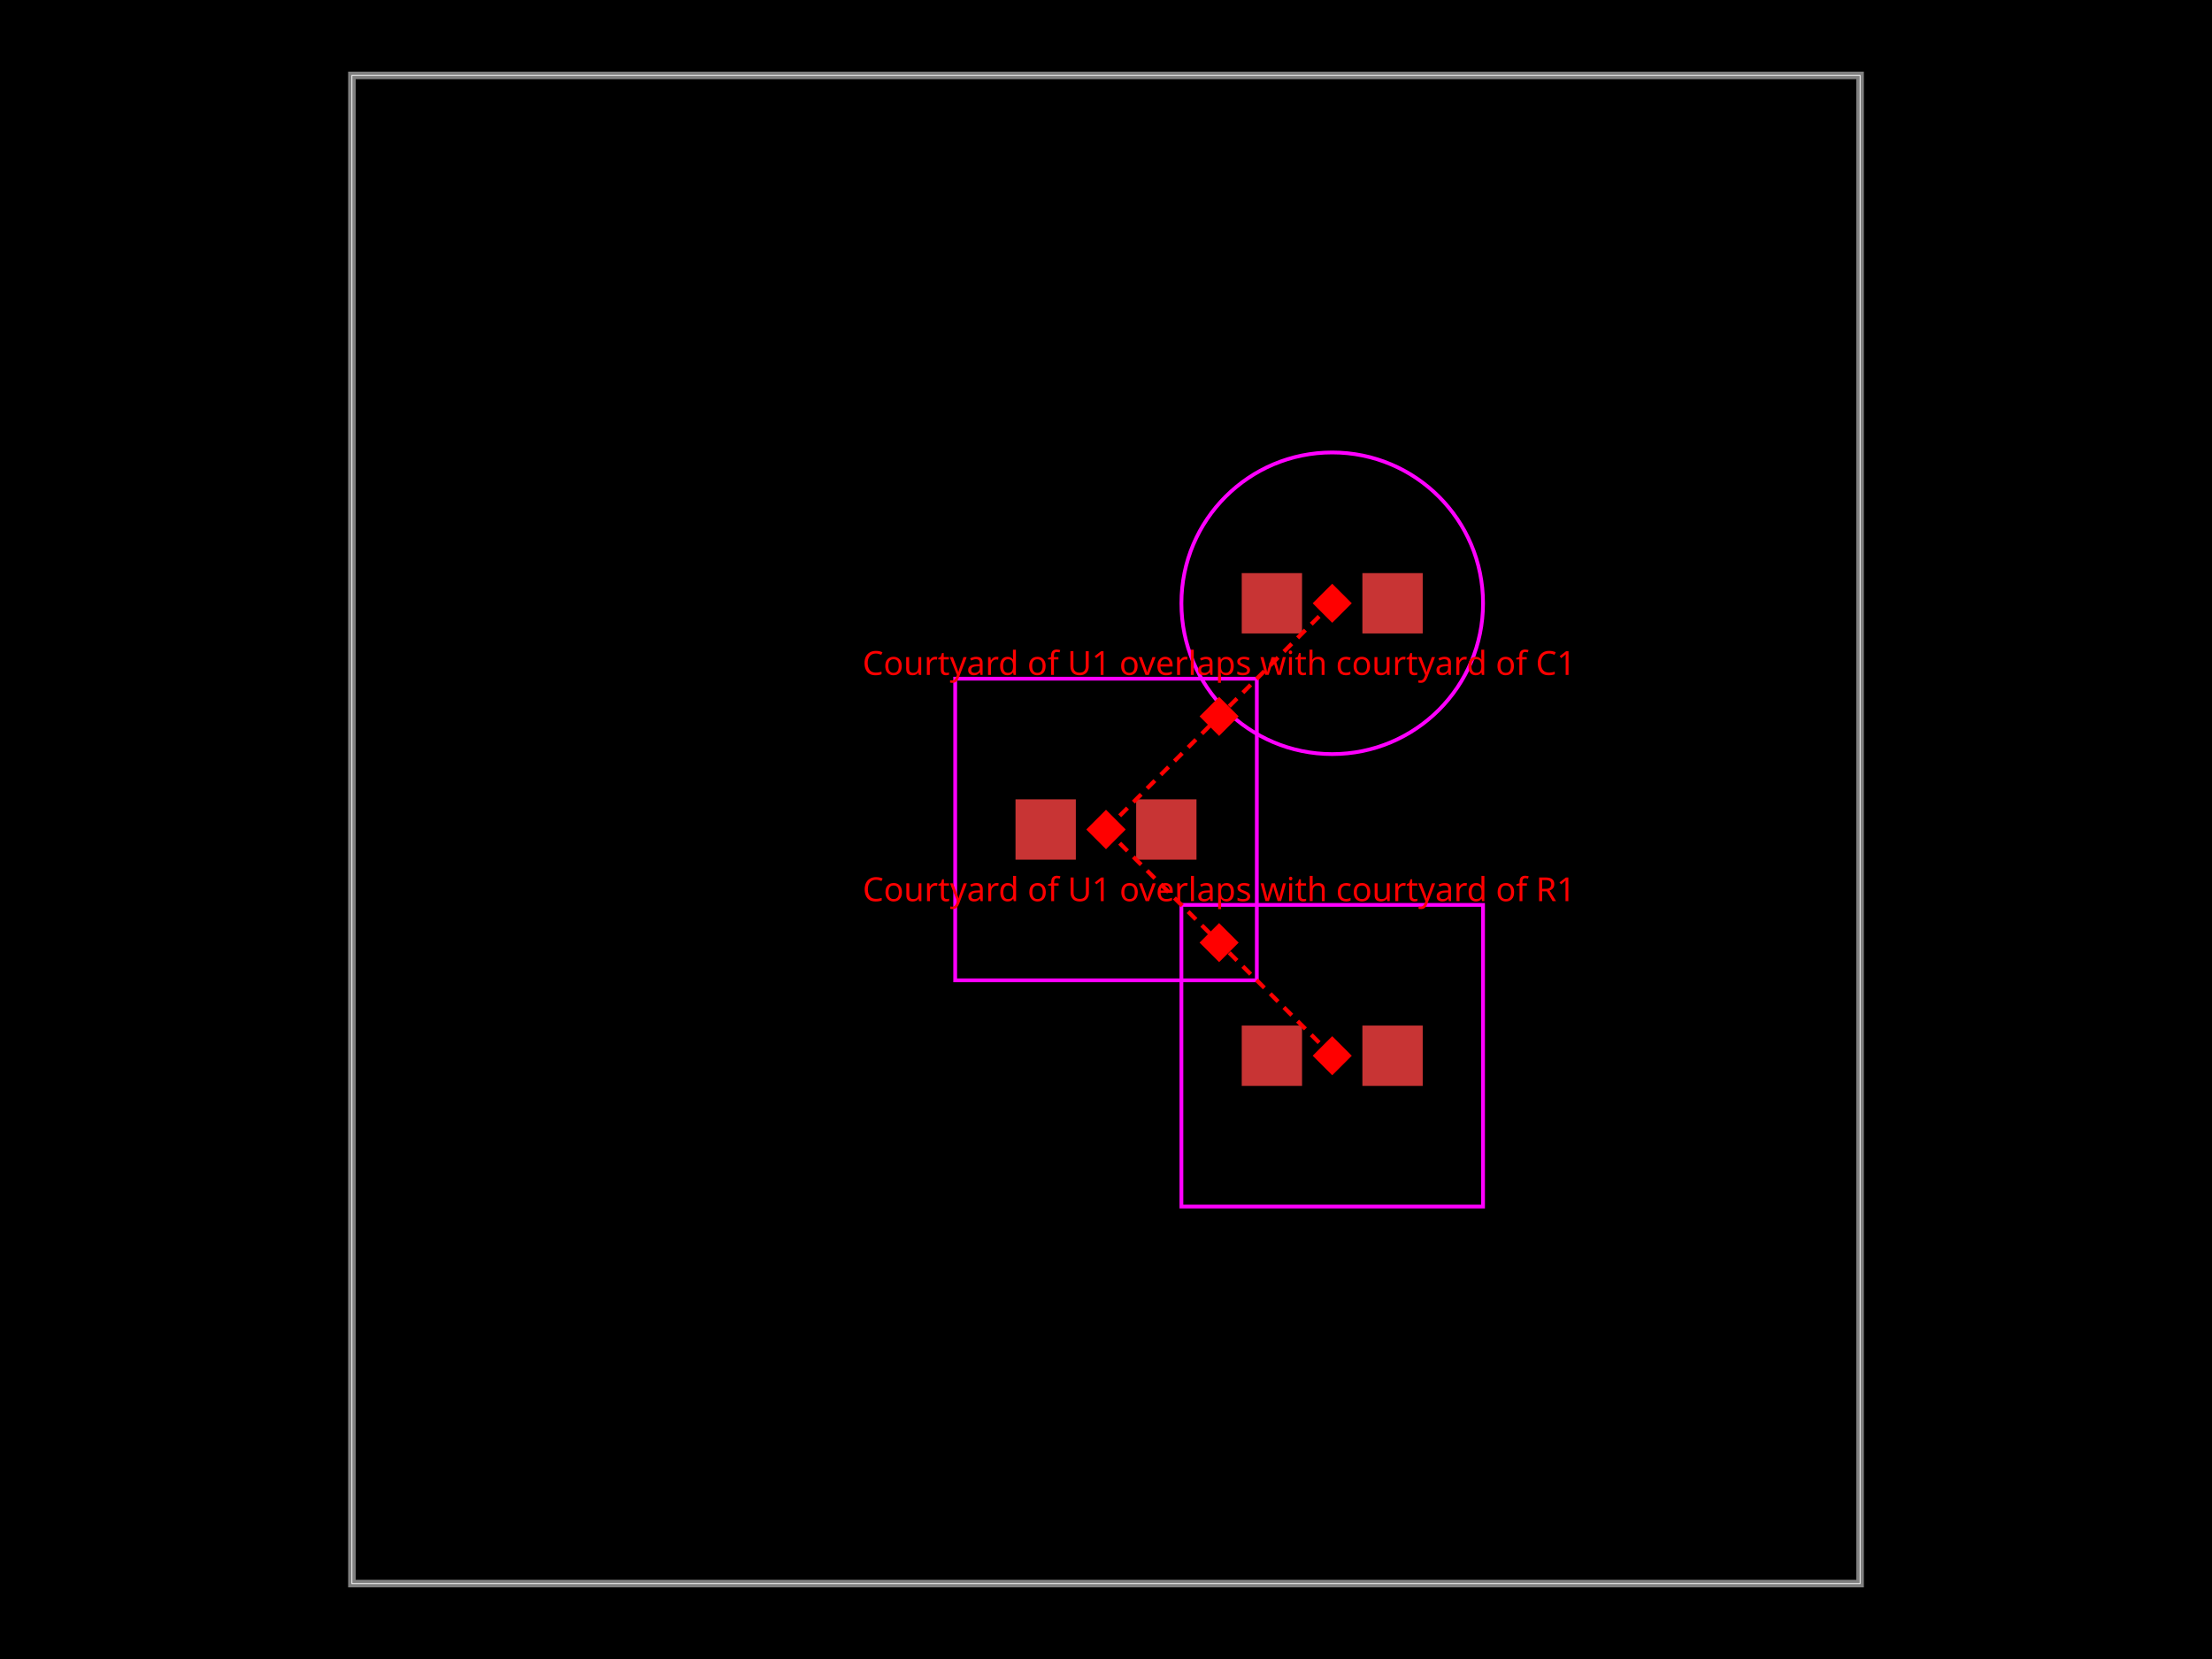
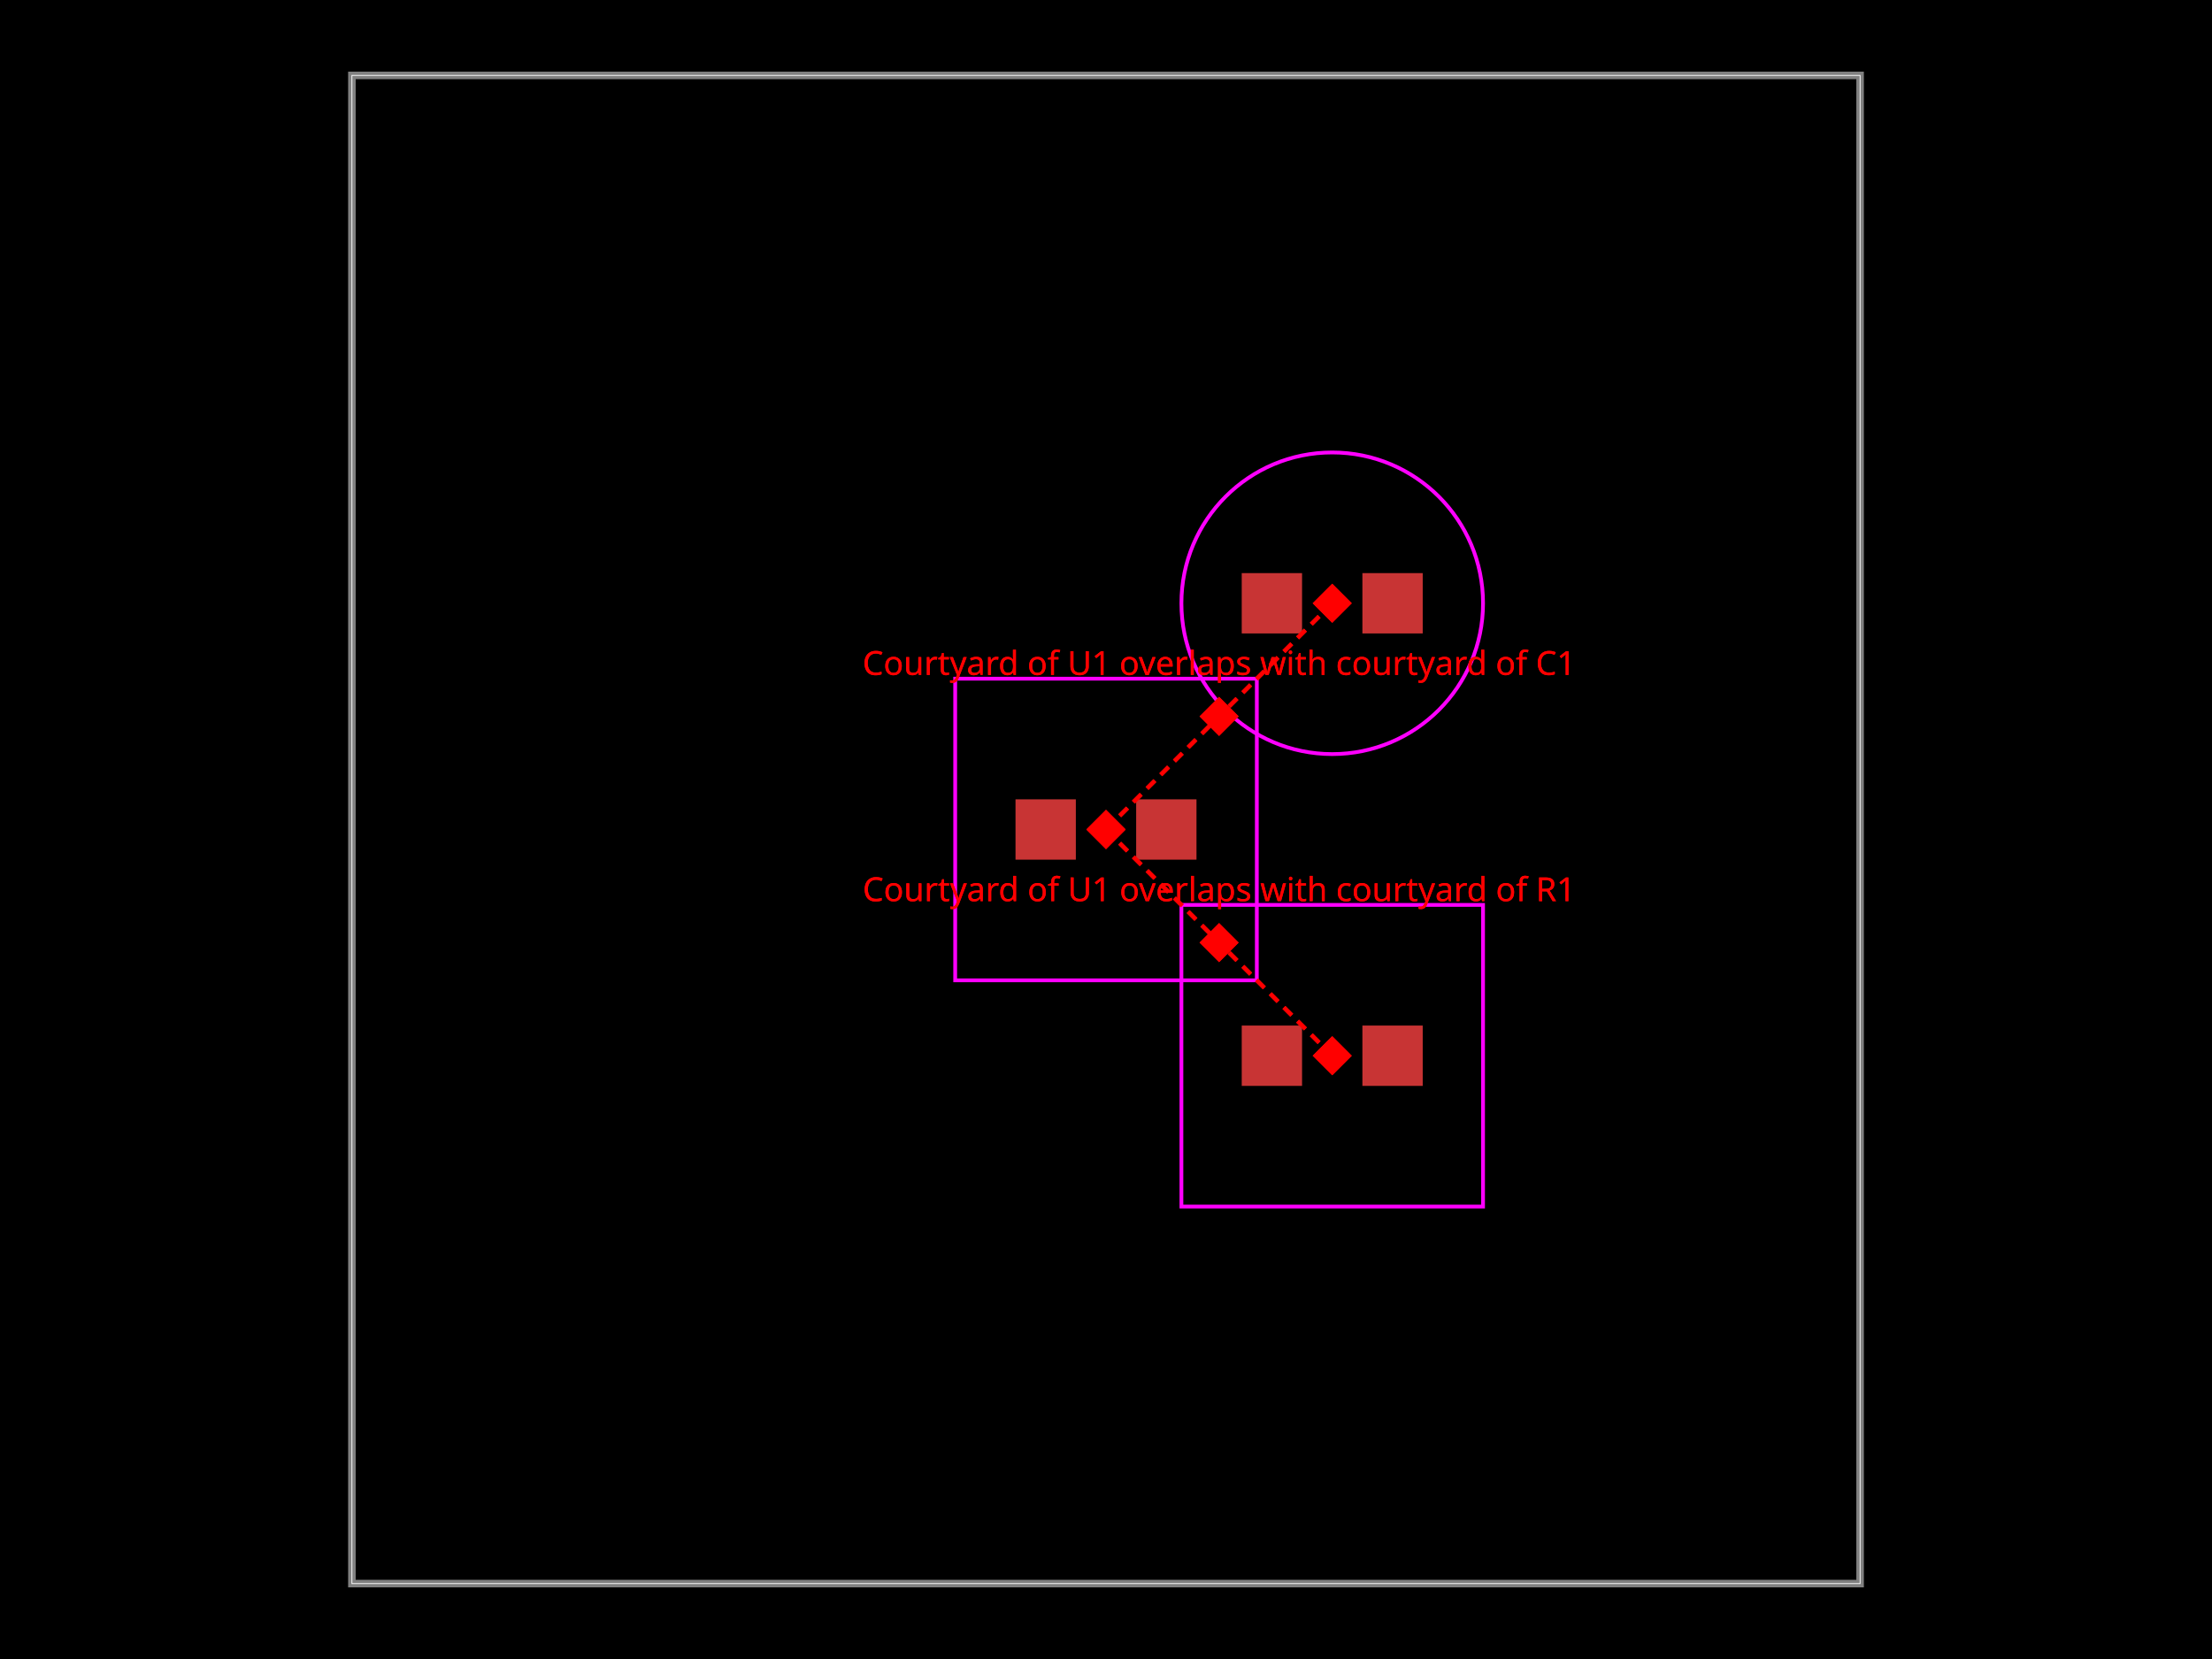
- <svg xmlns="http://www.w3.org/2000/svg" width="800" height="600" data-software-used-string="@tscircuit/core@0.0.1101">
+ <svg xmlns="http://www.w3.org/2000/svg" width="800" height="600" data-software-used-string="@tscircuit/core@0.0.1114">
  <style />
  <rect class="boundary" x="0" y="0" fill="#000" width="800" height="600" data-type="pcb_background" data-pcb-layer="global" />
  <rect class="pcb-boundary" fill="none" stroke="#fff" stroke-width="0.3" x="127.273" y="27.273" width="545.455" height="545.455" data-type="pcb_boundary" data-pcb-layer="global" />
  <path class="pcb-board" d="M 127.273 572.727 L 672.727 572.727 L 672.727 27.273 L 127.273 27.273 Z" fill="none" stroke="rgba(255, 255, 255, 0.5)" stroke-width="2.727" data-type="pcb_board" data-pcb-layer="board" />
  <rect class="pcb-pad" fill="rgb(200, 52, 52)" x="367.273" y="289.091" width="21.818" height="21.818" data-type="pcb_smtpad" data-pcb-layer="top" />
  <rect class="pcb-pad" fill="rgb(200, 52, 52)" x="410.909" y="289.091" width="21.818" height="21.818" data-type="pcb_smtpad" data-pcb-layer="top" />
  <rect class="pcb-pad" fill="rgb(200, 52, 52)" x="449.091" y="207.273" width="21.818" height="21.818" data-type="pcb_smtpad" data-pcb-layer="top" />
  <rect class="pcb-pad" fill="rgb(200, 52, 52)" x="492.727" y="207.273" width="21.818" height="21.818" data-type="pcb_smtpad" data-pcb-layer="top" />
  <rect class="pcb-pad" fill="rgb(200, 52, 52)" x="449.091" y="370.909" width="21.818" height="21.818" data-type="pcb_smtpad" data-pcb-layer="top" />
  <rect class="pcb-pad" fill="rgb(200, 52, 52)" x="492.727" y="370.909" width="21.818" height="21.818" data-type="pcb_smtpad" data-pcb-layer="top" />
  <rect x="345.455" y="245.455" width="109.091" height="109.091" class="pcb-courtyard-rect pcb-courtyard-top" data-pcb-courtyard-rect-id="pcb_courtyard_rect_0" data-type="pcb_courtyard_rect" data-pcb-layer="top" fill="none" stroke="#FF00FF" stroke-width="1.364" />
  <circle cx="481.818" cy="218.182" r="54.545" class="pcb-courtyard-circle pcb-courtyard-top" data-pcb-courtyard-circle-id="pcb_courtyard_circle_0" data-type="pcb_courtyard_circle" data-pcb-layer="top" fill="none" stroke="#FF00FF" stroke-width="1.364" />
  <polygon points="427.273,436.364 536.364,436.364 536.364,327.273 427.273,327.273 427.273,436.364" class="pcb-courtyard-outline pcb-courtyard-top" data-pcb-courtyard-outline-id="pcb_courtyard_outline_0" data-type="pcb_courtyard_outline" data-pcb-layer="top" fill="none" stroke="#FF00FF" stroke-width="1.364" />
  <rect x="435.909" y="254.091" width="10" height="10" fill="red" transform="rotate(45 440.9091 259.0909)" data-type="pcb_courtyard_overlap_error" data-pcb-layer="overlay" />
  <text x="440.909" y="244.091" fill="red" font-family="sans-serif" font-size="12" text-anchor="middle" data-type="pcb_courtyard_overlap_error" data-pcb-layer="overlay">Courtyard of U1 overlaps with courtyard of C1</text>
  <rect x="395" y="295" width="10" height="10" fill="red" transform="rotate(45 400 300)" data-type="pcb_courtyard_overlap_error" data-pcb-layer="overlay" />
  <rect x="476.818" y="213.182" width="10" height="10" fill="red" transform="rotate(45 481.8182 218.1818)" data-type="pcb_courtyard_overlap_error" data-pcb-layer="overlay" />
  <line x1="400" y1="300" x2="481.818" y2="218.182" stroke="red" stroke-width="1.5" stroke-dasharray="4,3" data-type="pcb_courtyard_overlap_error" data-pcb-layer="overlay" />
  <rect x="435.909" y="335.909" width="10" height="10" fill="red" transform="rotate(45 440.9091 340.9091)" data-type="pcb_courtyard_overlap_error" data-pcb-layer="overlay" />
  <text x="440.909" y="325.909" fill="red" font-family="sans-serif" font-size="12" text-anchor="middle" data-type="pcb_courtyard_overlap_error" data-pcb-layer="overlay">Courtyard of U1 overlaps with courtyard of R1</text>
  <rect x="395" y="295" width="10" height="10" fill="red" transform="rotate(45 400 300)" data-type="pcb_courtyard_overlap_error" data-pcb-layer="overlay" />
  <rect x="476.818" y="376.818" width="10" height="10" fill="red" transform="rotate(45 481.8182 381.8182)" data-type="pcb_courtyard_overlap_error" data-pcb-layer="overlay" />
  <line x1="400" y1="300" x2="481.818" y2="381.818" stroke="red" stroke-width="1.5" stroke-dasharray="4,3" data-type="pcb_courtyard_overlap_error" data-pcb-layer="overlay" />
+   <rect x="435.909" y="254.091" width="10" height="10" fill="red" transform="rotate(45 440.9091 259.0909)" data-type="pcb_courtyard_overlap_error" data-pcb-layer="overlay" />
+   <text x="440.909" y="244.091" fill="red" font-family="sans-serif" font-size="12" text-anchor="middle" data-type="pcb_courtyard_overlap_error" data-pcb-layer="overlay">Courtyard of U1 overlaps with courtyard of C1</text>
+   <rect x="395" y="295" width="10" height="10" fill="red" transform="rotate(45 400 300)" data-type="pcb_courtyard_overlap_error" data-pcb-layer="overlay" />
+   <rect x="476.818" y="213.182" width="10" height="10" fill="red" transform="rotate(45 481.8182 218.1818)" data-type="pcb_courtyard_overlap_error" data-pcb-layer="overlay" />
+   <line x1="400" y1="300" x2="481.818" y2="218.182" stroke="red" stroke-width="1.5" stroke-dasharray="4,3" data-type="pcb_courtyard_overlap_error" data-pcb-layer="overlay" />
+   <rect x="435.909" y="335.909" width="10" height="10" fill="red" transform="rotate(45 440.9091 340.9091)" data-type="pcb_courtyard_overlap_error" data-pcb-layer="overlay" />
+   <text x="440.909" y="325.909" fill="red" font-family="sans-serif" font-size="12" text-anchor="middle" data-type="pcb_courtyard_overlap_error" data-pcb-layer="overlay">Courtyard of U1 overlaps with courtyard of R1</text>
+   <rect x="395" y="295" width="10" height="10" fill="red" transform="rotate(45 400 300)" data-type="pcb_courtyard_overlap_error" data-pcb-layer="overlay" />
+   <rect x="476.818" y="376.818" width="10" height="10" fill="red" transform="rotate(45 481.8182 381.8182)" data-type="pcb_courtyard_overlap_error" data-pcb-layer="overlay" />
+   <line x1="400" y1="300" x2="481.818" y2="381.818" stroke="red" stroke-width="1.5" stroke-dasharray="4,3" data-type="pcb_courtyard_overlap_error" data-pcb-layer="overlay" />
</svg>
